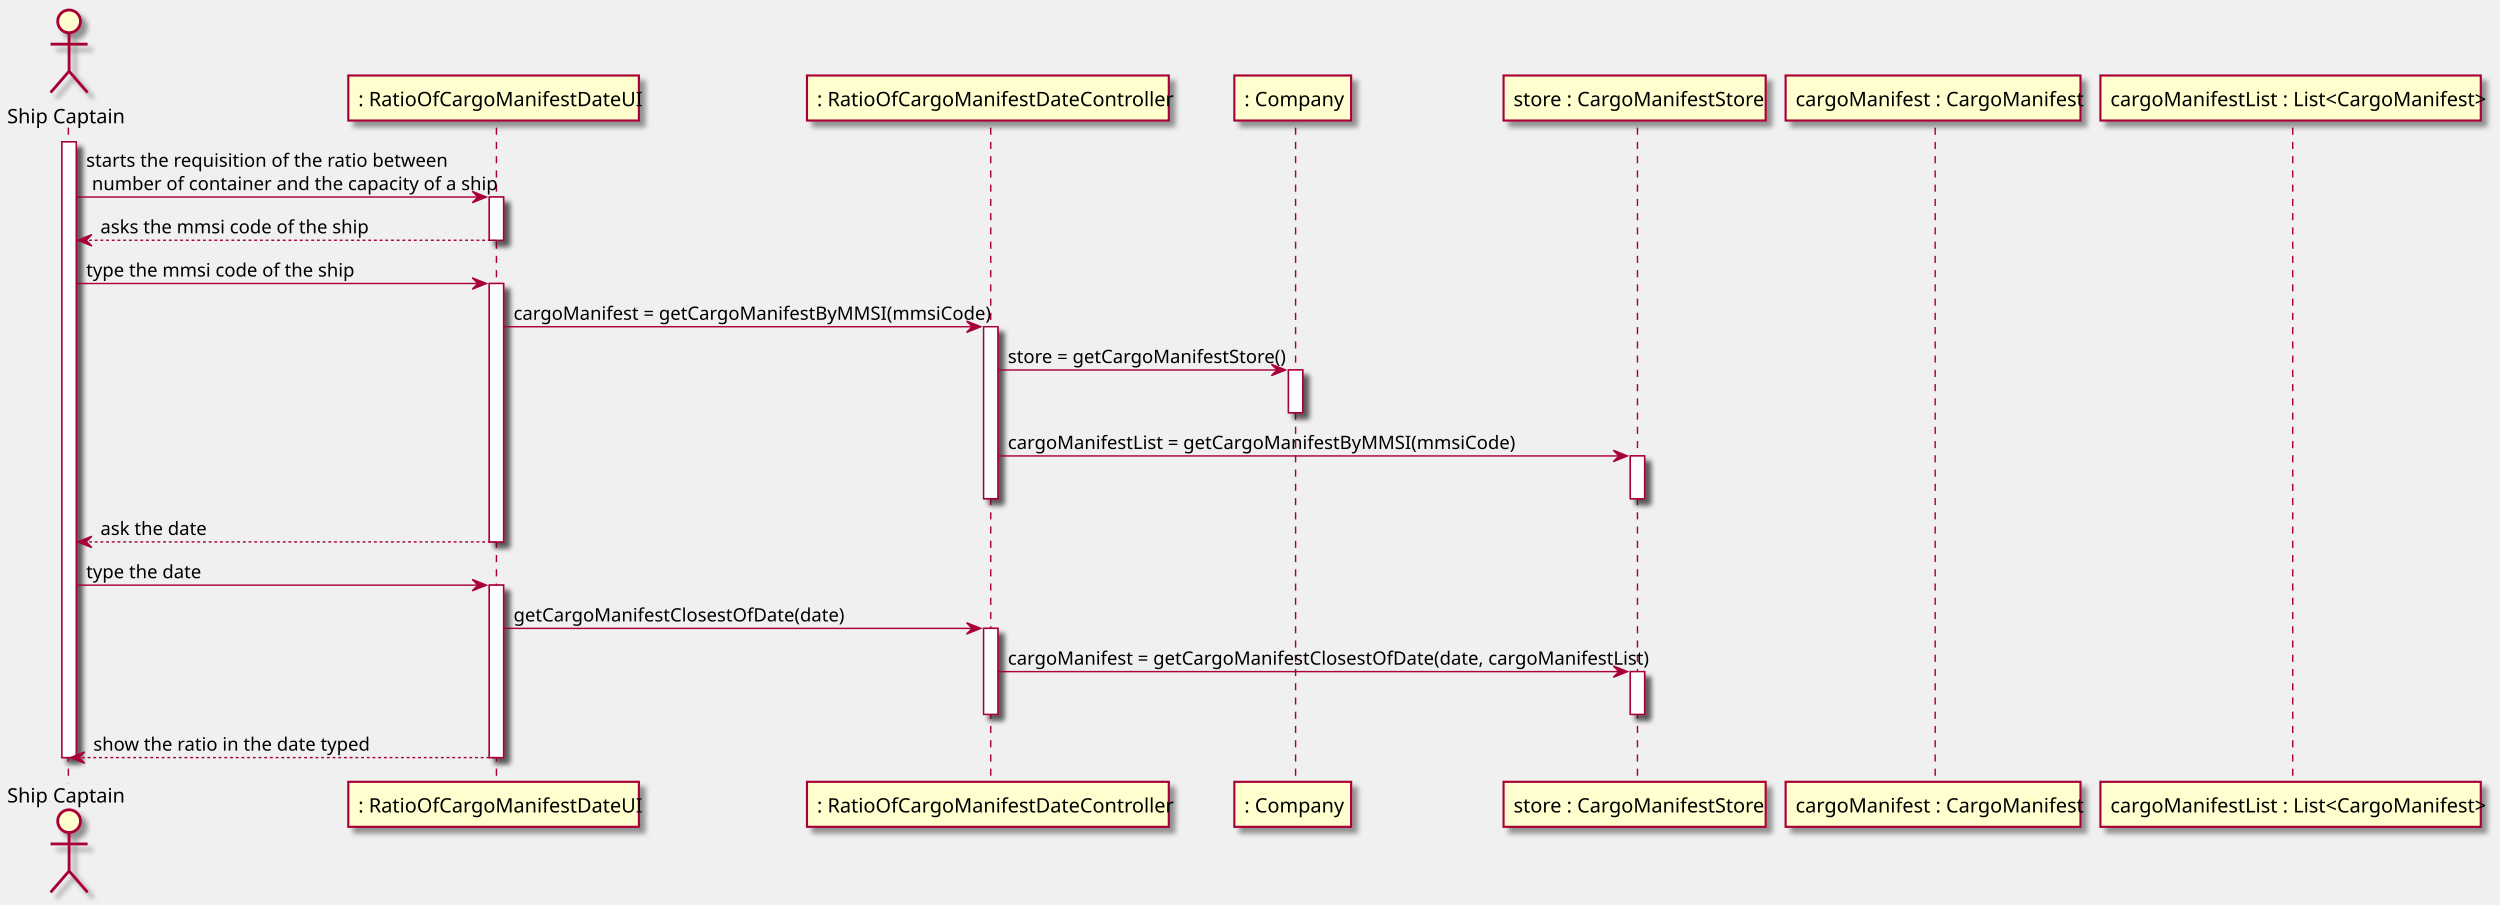
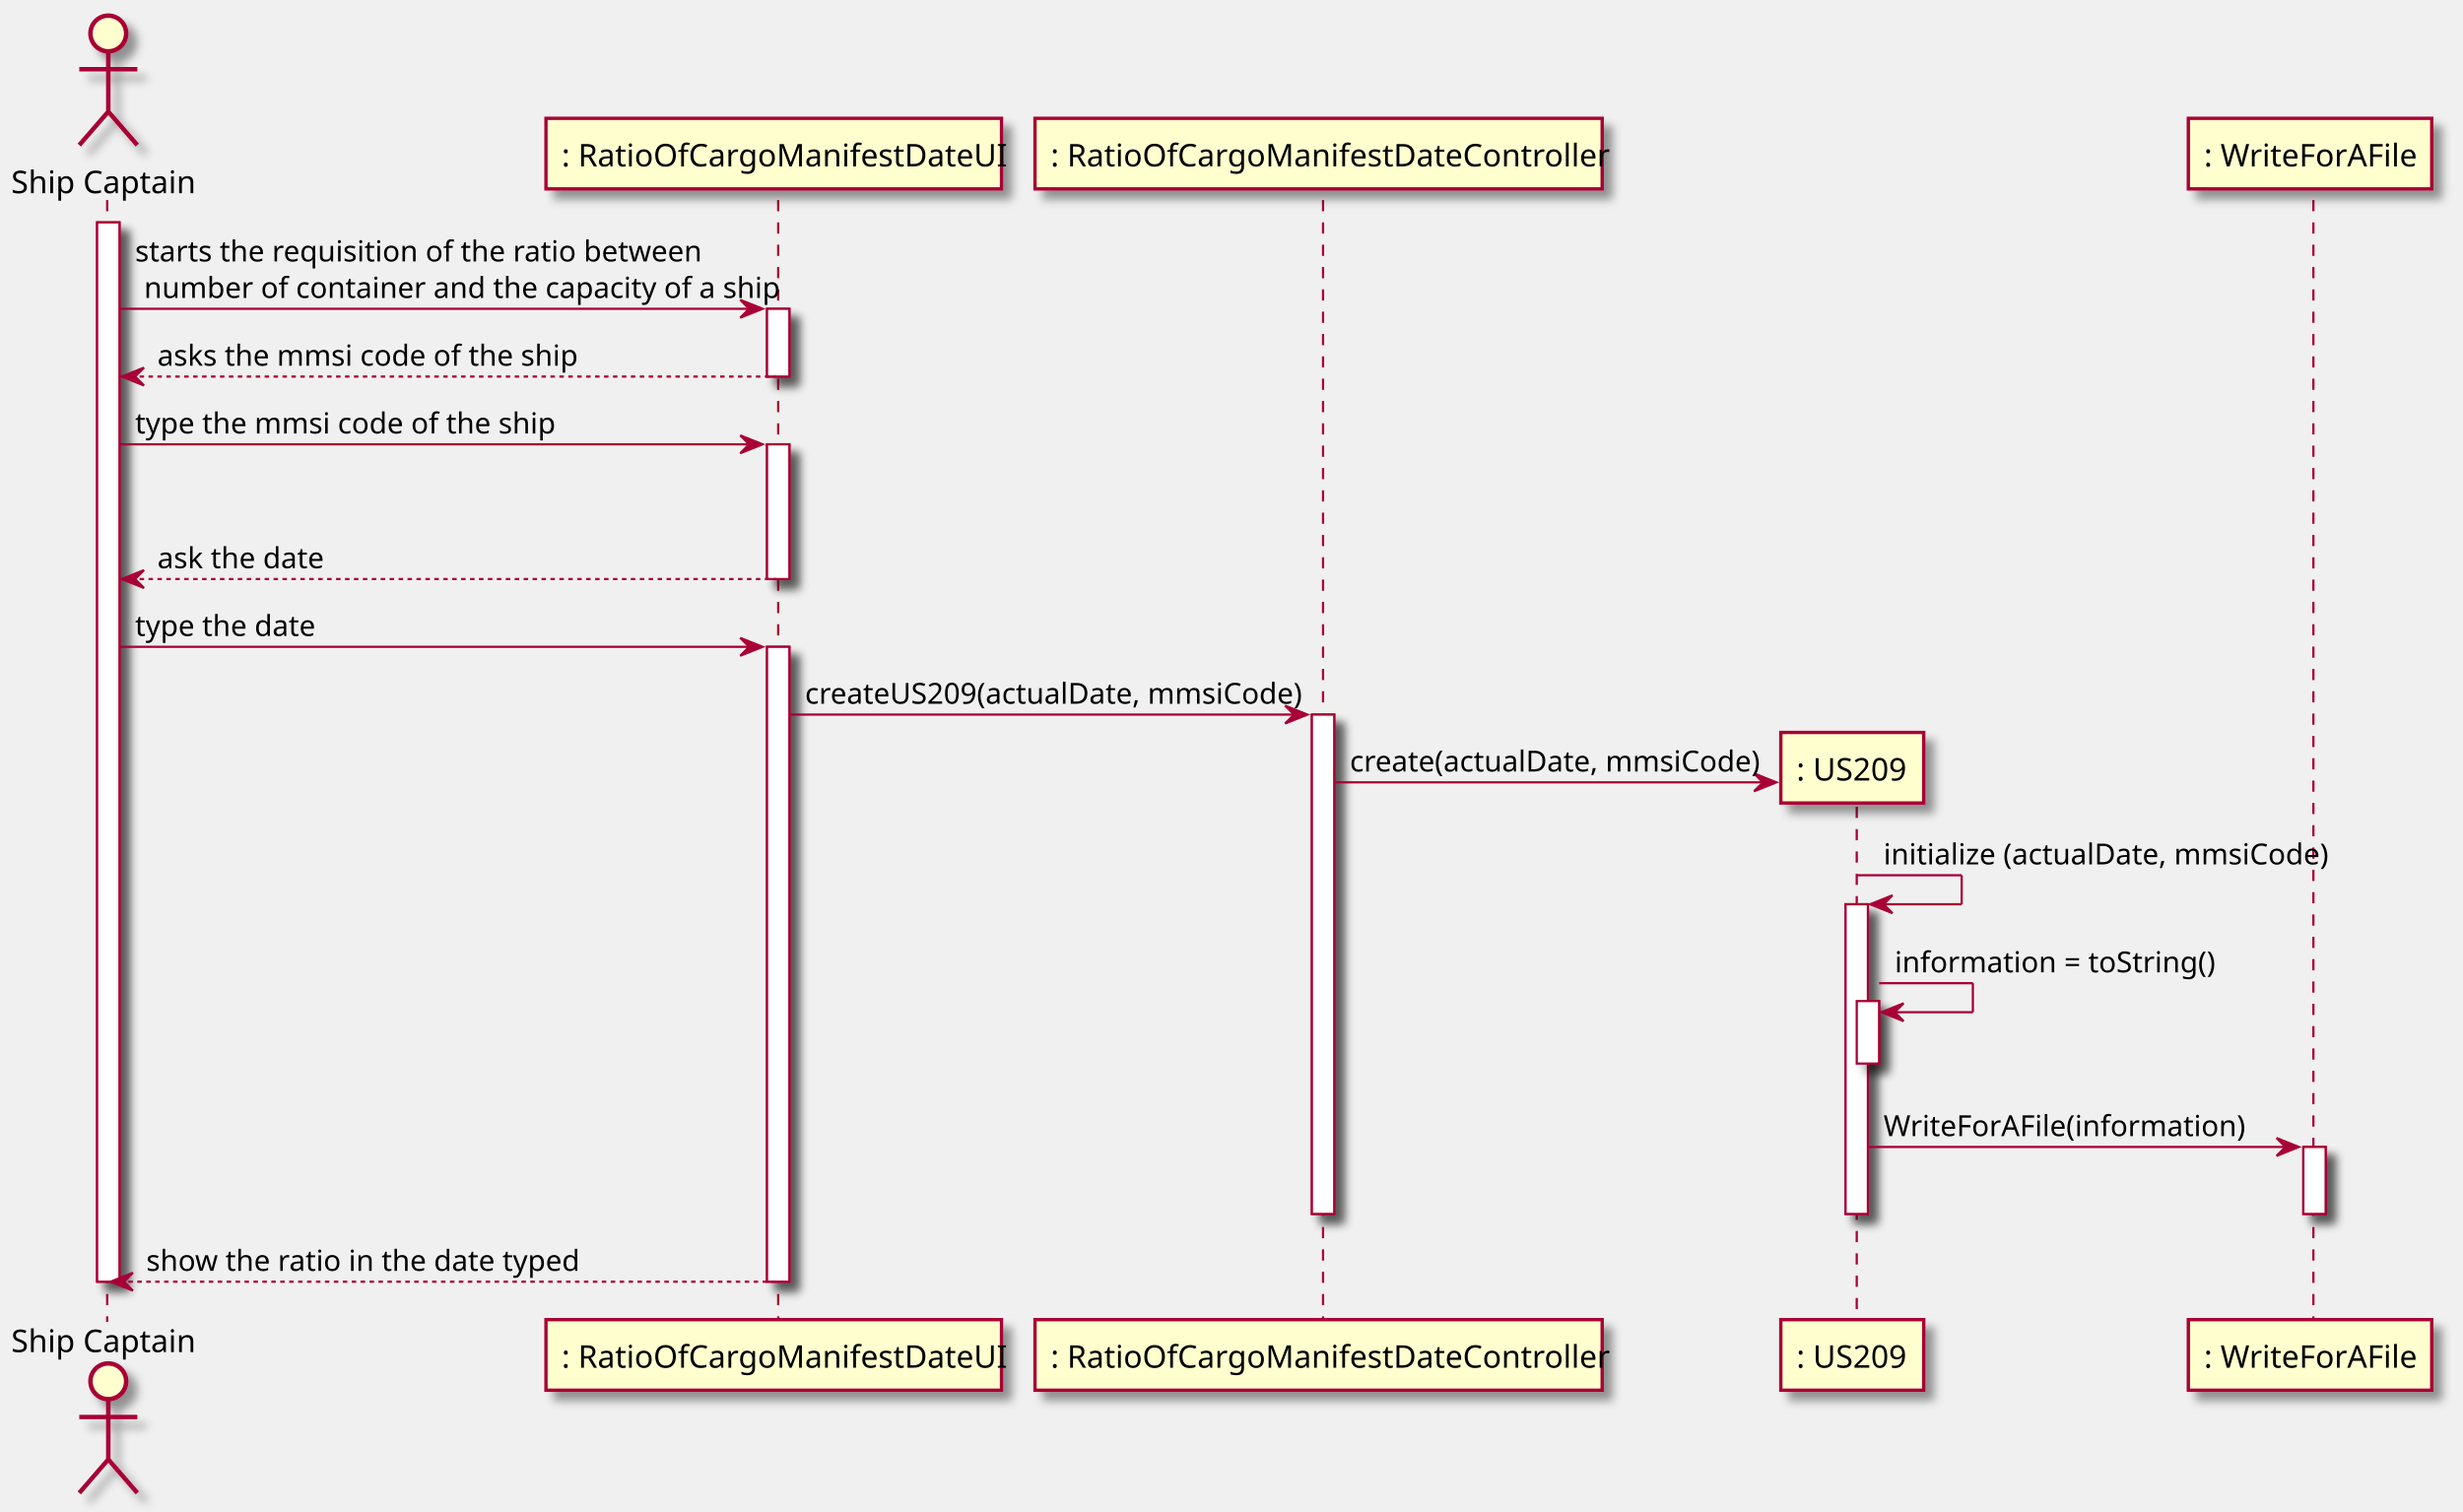
- <svg xmlns="http://www.w3.org/2000/svg" contentScriptType="application/ecmascript" contentStyleType="text/css" height="635px" preserveAspectRatio="none" style="width:1755px;height:635px;background:#FFFFFF;" version="1.1" viewBox="0 0 1755 635" width="1755px" zoomAndPan="magnify">
+ <svg xmlns="http://www.w3.org/2000/svg" contentScriptType="application/ecmascript" contentStyleType="text/css" height="677px" preserveAspectRatio="none" style="width:1103px;height:677px;background:#FFFFFF;" version="1.1" viewBox="0 0 1103 677" width="1103px" zoomAndPan="magnify">
  <defs>
-     <filter height="300%" id="f5b1xkedixdyj" width="300%" x="-1" y="-1">
+     <filter height="300%" id="funsld6o0gm8p" width="300%" x="-1" y="-1">
      <feGaussianBlur result="blurOut" stdDeviation="2.0" />
      <feColorMatrix in="blurOut" result="blurOut2" type="matrix" values="0 0 0 0 0 0 0 0 0 0 0 0 0 0 0 0 0 0 .4 0" />
      <feOffset dx="4.0" dy="4.0" in="blurOut2" result="blurOut3" />
      <feBlend in="SourceGraphic" in2="blurOut3" mode="normal" />
    </filter>
  </defs>
  <g>
-     <rect fill="#FFFFFF" filter="url(#f5b1xkedixdyj)" height="432.219" style="stroke:#A80036;stroke-width:1.0;" width="10" x="43.5" y="99.609" />
-     <rect fill="#FFFFFF" filter="url(#f5b1xkedixdyj)" height="30.352" style="stroke:#A80036;stroke-width:1.0;" width="10" x="343.5" y="138.312" />
-     <rect fill="#FFFFFF" filter="url(#f5b1xkedixdyj)" height="181.406" style="stroke:#A80036;stroke-width:1.0;" width="10" x="343.5" y="199.016" />
-     <rect fill="#FFFFFF" filter="url(#f5b1xkedixdyj)" height="121.055" style="stroke:#A80036;stroke-width:1.0;" width="10" x="343.5" y="410.773" />
-     <rect fill="#FFFFFF" filter="url(#f5b1xkedixdyj)" height="120.703" style="stroke:#A80036;stroke-width:1.0;" width="10" x="690.5" y="229.367" />
-     <rect fill="#FFFFFF" filter="url(#f5b1xkedixdyj)" height="60.352" style="stroke:#A80036;stroke-width:1.0;" width="10" x="690.5" y="441.125" />
-     <rect fill="#FFFFFF" filter="url(#f5b1xkedixdyj)" height="30" style="stroke:#A80036;stroke-width:1.0;" width="10" x="904.5" y="259.719" />
-     <rect fill="#FFFFFF" filter="url(#f5b1xkedixdyj)" height="30" style="stroke:#A80036;stroke-width:1.0;" width="10" x="1144.5" y="320.07" />
-     <rect fill="#FFFFFF" filter="url(#f5b1xkedixdyj)" height="30" style="stroke:#A80036;stroke-width:1.0;" width="10" x="1144.5" y="471.477" />
-     <line style="stroke:#A80036;stroke-width:1.0;stroke-dasharray:5.0,5.0;" x1="48" x2="48" y1="89.609" y2="549.828" />
-     <line style="stroke:#A80036;stroke-width:1.0;stroke-dasharray:5.0,5.0;" x1="348.5" x2="348.5" y1="89.609" y2="549.828" />
-     <line style="stroke:#A80036;stroke-width:1.0;stroke-dasharray:5.0,5.0;" x1="695.5" x2="695.5" y1="89.609" y2="549.828" />
-     <line style="stroke:#A80036;stroke-width:1.0;stroke-dasharray:5.0,5.0;" x1="909.5" x2="909.5" y1="89.609" y2="549.828" />
-     <line style="stroke:#A80036;stroke-width:1.0;stroke-dasharray:5.0,5.0;" x1="1149.5" x2="1149.5" y1="89.609" y2="549.828" />
-     <line style="stroke:#A80036;stroke-width:1.0;stroke-dasharray:5.0,5.0;" x1="1358.5" x2="1358.5" y1="89.609" y2="549.828" />
-     <line style="stroke:#A80036;stroke-width:1.0;stroke-dasharray:5.0,5.0;" x1="1609.5" x2="1609.5" y1="89.609" y2="549.828" />
+     <rect fill="#FFFFFF" filter="url(#funsld6o0gm8p)" height="474.477" style="stroke:#A80036;stroke-width:1.0;" width="10" x="43.5" y="99.609" />
+     <rect fill="#FFFFFF" filter="url(#funsld6o0gm8p)" height="30.352" style="stroke:#A80036;stroke-width:1.0;" width="10" x="343.5" y="138.312" />
+     <rect fill="#FFFFFF" filter="url(#funsld6o0gm8p)" height="60.352" style="stroke:#A80036;stroke-width:1.0;" width="10" x="343.5" y="199.016" />
+     <rect fill="#FFFFFF" filter="url(#funsld6o0gm8p)" height="284.367" style="stroke:#A80036;stroke-width:1.0;" width="10" x="343.5" y="289.719" />
+     <rect fill="#FFFFFF" filter="url(#funsld6o0gm8p)" height="223.664" style="stroke:#A80036;stroke-width:1.0;" width="10" x="587.5" y="320.07" />
+     <rect fill="#FFFFFF" filter="url(#funsld6o0gm8p)" height="138.703" style="stroke:#A80036;stroke-width:1.0;" width="10" x="826.5" y="405.031" />
+     <rect fill="#FFFFFF" filter="url(#funsld6o0gm8p)" height="28" style="stroke:#A80036;stroke-width:1.0;" width="10" x="831.5" y="448.383" />
+     <rect fill="#FFFFFF" filter="url(#funsld6o0gm8p)" height="30" style="stroke:#A80036;stroke-width:1.0;" width="10" x="1031.5" y="513.734" />
+     <line style="stroke:#A80036;stroke-width:1.0;stroke-dasharray:5.0,5.0;" x1="48" x2="48" y1="89.609" y2="592.086" />
+     <line style="stroke:#A80036;stroke-width:1.0;stroke-dasharray:5.0,5.0;" x1="348.5" x2="348.5" y1="89.609" y2="592.086" />
+     <line style="stroke:#A80036;stroke-width:1.0;stroke-dasharray:5.0,5.0;" x1="592.5" x2="592.5" y1="89.609" y2="592.086" />
+     <line style="stroke:#A80036;stroke-width:1.0;stroke-dasharray:5.0,5.0;" x1="831.5" x2="831.5" y1="361.375" y2="592.086" />
+     <line style="stroke:#A80036;stroke-width:1.0;stroke-dasharray:5.0,5.0;" x1="1036" x2="1036" y1="89.609" y2="592.086" />
    <text fill="#000000" font-family="sans-serif" font-size="14" lengthAdjust="spacing" textLength="81" x="5" y="86.533">Ship Captain</text>
-     <ellipse cx="48.5" cy="15" fill="#FEFECE" filter="url(#f5b1xkedixdyj)" rx="8" ry="8" style="stroke:#A80036;stroke-width:2.0;" />
-     <path d="M48.5,23 L48.5,50 M35.5,31 L61.5,31 M48.5,50 L35.5,65 M48.5,50 L61.5,65 " fill="none" filter="url(#f5b1xkedixdyj)" style="stroke:#A80036;stroke-width:2.0;" />
-     <text fill="#000000" font-family="sans-serif" font-size="14" lengthAdjust="spacing" textLength="81" x="5" y="563.361">Ship Captain</text>
-     <ellipse cx="48.5" cy="576.438" fill="#FEFECE" filter="url(#f5b1xkedixdyj)" rx="8" ry="8" style="stroke:#A80036;stroke-width:2.0;" />
-     <path d="M48.5,584.438 L48.5,611.438 M35.5,592.438 L61.5,592.438 M48.5,611.438 L35.5,626.438 M48.5,611.438 L61.5,626.438 " fill="none" filter="url(#f5b1xkedixdyj)" style="stroke:#A80036;stroke-width:2.0;" />
-     <rect fill="#FEFECE" filter="url(#f5b1xkedixdyj)" height="31.609" style="stroke:#A80036;stroke-width:1.5;" width="204" x="244.5" y="53" />
+     <ellipse cx="48.5" cy="15" fill="#FEFECE" filter="url(#funsld6o0gm8p)" rx="8" ry="8" style="stroke:#A80036;stroke-width:2.0;" />
+     <path d="M48.5,23 L48.5,50 M35.5,31 L61.5,31 M48.5,50 L35.5,65 M48.5,50 L61.5,65 " fill="none" filter="url(#funsld6o0gm8p)" style="stroke:#A80036;stroke-width:2.0;" />
+     <text fill="#000000" font-family="sans-serif" font-size="14" lengthAdjust="spacing" textLength="81" x="5" y="605.619">Ship Captain</text>
+     <ellipse cx="48.5" cy="618.695" fill="#FEFECE" filter="url(#funsld6o0gm8p)" rx="8" ry="8" style="stroke:#A80036;stroke-width:2.0;" />
+     <path d="M48.5,626.695 L48.5,653.695 M35.5,634.695 L61.5,634.695 M48.5,653.695 L35.5,668.695 M48.5,653.695 L61.5,668.695 " fill="none" filter="url(#funsld6o0gm8p)" style="stroke:#A80036;stroke-width:2.0;" />
+     <rect fill="#FEFECE" filter="url(#funsld6o0gm8p)" height="31.609" style="stroke:#A80036;stroke-width:1.5;" width="204" x="244.5" y="53" />
    <text fill="#000000" font-family="sans-serif" font-size="14" lengthAdjust="spacing" textLength="190" x="251.5" y="74.533">: RatioOfCargoManifestDateUI</text>
-     <rect fill="#FEFECE" filter="url(#f5b1xkedixdyj)" height="31.609" style="stroke:#A80036;stroke-width:1.5;" width="204" x="244.5" y="548.828" />
-     <text fill="#000000" font-family="sans-serif" font-size="14" lengthAdjust="spacing" textLength="190" x="251.5" y="570.361">: RatioOfCargoManifestDateUI</text>
-     <rect fill="#FEFECE" filter="url(#f5b1xkedixdyj)" height="31.609" style="stroke:#A80036;stroke-width:1.5;" width="254" x="566.5" y="53" />
-     <text fill="#000000" font-family="sans-serif" font-size="14" lengthAdjust="spacing" textLength="240" x="573.5" y="74.533">: RatioOfCargoManifestDateController</text>
-     <rect fill="#FEFECE" filter="url(#f5b1xkedixdyj)" height="31.609" style="stroke:#A80036;stroke-width:1.5;" width="254" x="566.5" y="548.828" />
-     <text fill="#000000" font-family="sans-serif" font-size="14" lengthAdjust="spacing" textLength="240" x="573.5" y="570.361">: RatioOfCargoManifestDateController</text>
-     <rect fill="#FEFECE" filter="url(#f5b1xkedixdyj)" height="31.609" style="stroke:#A80036;stroke-width:1.5;" width="82" x="866.5" y="53" />
-     <text fill="#000000" font-family="sans-serif" font-size="14" lengthAdjust="spacing" textLength="68" x="873.5" y="74.533">: Company</text>
-     <rect fill="#FEFECE" filter="url(#f5b1xkedixdyj)" height="31.609" style="stroke:#A80036;stroke-width:1.5;" width="82" x="866.5" y="548.828" />
-     <text fill="#000000" font-family="sans-serif" font-size="14" lengthAdjust="spacing" textLength="68" x="873.5" y="570.361">: Company</text>
-     <rect fill="#FEFECE" filter="url(#f5b1xkedixdyj)" height="31.609" style="stroke:#A80036;stroke-width:1.5;" width="184" x="1055.5" y="53" />
-     <text fill="#000000" font-family="sans-serif" font-size="14" lengthAdjust="spacing" textLength="170" x="1062.5" y="74.533">store : CargoManifestStore</text>
-     <rect fill="#FEFECE" filter="url(#f5b1xkedixdyj)" height="31.609" style="stroke:#A80036;stroke-width:1.5;" width="184" x="1055.5" y="548.828" />
-     <text fill="#000000" font-family="sans-serif" font-size="14" lengthAdjust="spacing" textLength="170" x="1062.5" y="570.361">store : CargoManifestStore</text>
-     <rect fill="#FEFECE" filter="url(#f5b1xkedixdyj)" height="31.609" style="stroke:#A80036;stroke-width:1.5;" width="207" x="1253.5" y="53" />
-     <text fill="#000000" font-family="sans-serif" font-size="14" lengthAdjust="spacing" textLength="193" x="1260.5" y="74.533">cargoManifest : CargoManifest</text>
-     <rect fill="#FEFECE" filter="url(#f5b1xkedixdyj)" height="31.609" style="stroke:#A80036;stroke-width:1.5;" width="207" x="1253.5" y="548.828" />
-     <text fill="#000000" font-family="sans-serif" font-size="14" lengthAdjust="spacing" textLength="193" x="1260.5" y="570.361">cargoManifest : CargoManifest</text>
-     <rect fill="#FEFECE" filter="url(#f5b1xkedixdyj)" height="31.609" style="stroke:#A80036;stroke-width:1.5;" width="267" x="1474.5" y="53" />
-     <text fill="#000000" font-family="sans-serif" font-size="14" lengthAdjust="spacing" textLength="253" x="1481.5" y="74.533">cargoManifestList : List&lt;CargoManifest&gt;</text>
-     <rect fill="#FEFECE" filter="url(#f5b1xkedixdyj)" height="31.609" style="stroke:#A80036;stroke-width:1.5;" width="267" x="1474.5" y="548.828" />
-     <text fill="#000000" font-family="sans-serif" font-size="14" lengthAdjust="spacing" textLength="253" x="1481.5" y="570.361">cargoManifestList : List&lt;CargoManifest&gt;</text>
-     <rect fill="#FFFFFF" filter="url(#f5b1xkedixdyj)" height="432.219" style="stroke:#A80036;stroke-width:1.0;" width="10" x="43.5" y="99.609" />
-     <rect fill="#FFFFFF" filter="url(#f5b1xkedixdyj)" height="30.352" style="stroke:#A80036;stroke-width:1.0;" width="10" x="343.5" y="138.312" />
-     <rect fill="#FFFFFF" filter="url(#f5b1xkedixdyj)" height="181.406" style="stroke:#A80036;stroke-width:1.0;" width="10" x="343.5" y="199.016" />
-     <rect fill="#FFFFFF" filter="url(#f5b1xkedixdyj)" height="121.055" style="stroke:#A80036;stroke-width:1.0;" width="10" x="343.5" y="410.773" />
-     <rect fill="#FFFFFF" filter="url(#f5b1xkedixdyj)" height="120.703" style="stroke:#A80036;stroke-width:1.0;" width="10" x="690.5" y="229.367" />
-     <rect fill="#FFFFFF" filter="url(#f5b1xkedixdyj)" height="60.352" style="stroke:#A80036;stroke-width:1.0;" width="10" x="690.5" y="441.125" />
-     <rect fill="#FFFFFF" filter="url(#f5b1xkedixdyj)" height="30" style="stroke:#A80036;stroke-width:1.0;" width="10" x="904.5" y="259.719" />
-     <rect fill="#FFFFFF" filter="url(#f5b1xkedixdyj)" height="30" style="stroke:#A80036;stroke-width:1.0;" width="10" x="1144.5" y="320.07" />
-     <rect fill="#FFFFFF" filter="url(#f5b1xkedixdyj)" height="30" style="stroke:#A80036;stroke-width:1.0;" width="10" x="1144.5" y="471.477" />
+     <rect fill="#FEFECE" filter="url(#funsld6o0gm8p)" height="31.609" style="stroke:#A80036;stroke-width:1.5;" width="204" x="244.5" y="591.086" />
+     <text fill="#000000" font-family="sans-serif" font-size="14" lengthAdjust="spacing" textLength="190" x="251.5" y="612.619">: RatioOfCargoManifestDateUI</text>
+     <rect fill="#FEFECE" filter="url(#funsld6o0gm8p)" height="31.609" style="stroke:#A80036;stroke-width:1.5;" width="254" x="463.5" y="53" />
+     <text fill="#000000" font-family="sans-serif" font-size="14" lengthAdjust="spacing" textLength="240" x="470.5" y="74.533">: RatioOfCargoManifestDateController</text>
+     <rect fill="#FEFECE" filter="url(#funsld6o0gm8p)" height="31.609" style="stroke:#A80036;stroke-width:1.5;" width="254" x="463.5" y="591.086" />
+     <text fill="#000000" font-family="sans-serif" font-size="14" lengthAdjust="spacing" textLength="240" x="470.5" y="612.619">: RatioOfCargoManifestDateController</text>
+     <rect fill="#FEFECE" filter="url(#funsld6o0gm8p)" height="31.609" style="stroke:#A80036;stroke-width:1.5;" width="64" x="797.5" y="591.086" />
+     <text fill="#000000" font-family="sans-serif" font-size="14" lengthAdjust="spacing" textLength="50" x="804.5" y="612.619">: US209</text>
+     <rect fill="#FEFECE" filter="url(#funsld6o0gm8p)" height="31.609" style="stroke:#A80036;stroke-width:1.5;" width="109" x="980" y="53" />
+     <text fill="#000000" font-family="sans-serif" font-size="14" lengthAdjust="spacing" textLength="95" x="987" y="74.533">: WriteForAFile</text>
+     <rect fill="#FEFECE" filter="url(#funsld6o0gm8p)" height="31.609" style="stroke:#A80036;stroke-width:1.5;" width="109" x="980" y="591.086" />
+     <text fill="#000000" font-family="sans-serif" font-size="14" lengthAdjust="spacing" textLength="95" x="987" y="612.619">: WriteForAFile</text>
+     <rect fill="#FFFFFF" filter="url(#funsld6o0gm8p)" height="474.477" style="stroke:#A80036;stroke-width:1.0;" width="10" x="43.5" y="99.609" />
+     <rect fill="#FFFFFF" filter="url(#funsld6o0gm8p)" height="30.352" style="stroke:#A80036;stroke-width:1.0;" width="10" x="343.5" y="138.312" />
+     <rect fill="#FFFFFF" filter="url(#funsld6o0gm8p)" height="60.352" style="stroke:#A80036;stroke-width:1.0;" width="10" x="343.5" y="199.016" />
+     <rect fill="#FFFFFF" filter="url(#funsld6o0gm8p)" height="284.367" style="stroke:#A80036;stroke-width:1.0;" width="10" x="343.5" y="289.719" />
+     <rect fill="#FFFFFF" filter="url(#funsld6o0gm8p)" height="223.664" style="stroke:#A80036;stroke-width:1.0;" width="10" x="587.5" y="320.07" />
+     <rect fill="#FFFFFF" filter="url(#funsld6o0gm8p)" height="138.703" style="stroke:#A80036;stroke-width:1.0;" width="10" x="826.5" y="405.031" />
+     <rect fill="#FFFFFF" filter="url(#funsld6o0gm8p)" height="28" style="stroke:#A80036;stroke-width:1.0;" width="10" x="831.5" y="448.383" />
+     <rect fill="#FFFFFF" filter="url(#funsld6o0gm8p)" height="30" style="stroke:#A80036;stroke-width:1.0;" width="10" x="1031.5" y="513.734" />
    <polygon fill="#A80036" points="331.5,134.312,341.5,138.312,331.5,142.312,335.5,138.312" style="stroke:#A80036;stroke-width:1.0;" />
    <line style="stroke:#A80036;stroke-width:1.0;" x1="53.5" x2="337.5" y1="138.312" y2="138.312" />
    <text fill="#000000" font-family="sans-serif" font-size="13" lengthAdjust="spacing" textLength="235" x="60.5" y="117.105">starts the requisition of the ratio between</text>
    <text fill="#000000" font-family="sans-serif" font-size="13" lengthAdjust="spacing" textLength="267" x="64.5" y="133.456">number of container and the capacity of a ship</text>
    <polygon fill="#A80036" points="64.5,164.664,54.5,168.664,64.5,172.664,60.5,168.664" style="stroke:#A80036;stroke-width:1.0;" />
    <line style="stroke:#A80036;stroke-width:1.0;stroke-dasharray:2.0,2.0;" x1="58.5" x2="347.5" y1="168.664" y2="168.664" />
    <text fill="#000000" font-family="sans-serif" font-size="13" lengthAdjust="spacing" textLength="182" x="70.5" y="163.808">asks the mmsi code of the ship</text>
    <polygon fill="#A80036" points="331.5,195.016,341.5,199.016,331.5,203.016,335.5,199.016" style="stroke:#A80036;stroke-width:1.0;" />
    <line style="stroke:#A80036;stroke-width:1.0;" x1="53.5" x2="337.5" y1="199.016" y2="199.016" />
    <text fill="#000000" font-family="sans-serif" font-size="13" lengthAdjust="spacing" textLength="179" x="60.5" y="194.159">type the mmsi code of the ship</text>
-     <polygon fill="#A80036" points="678.5,225.367,688.5,229.367,678.5,233.367,682.5,229.367" style="stroke:#A80036;stroke-width:1.0;" />
-     <line style="stroke:#A80036;stroke-width:1.0;" x1="353.5" x2="684.5" y1="229.367" y2="229.367" />
-     <text fill="#000000" font-family="sans-serif" font-size="13" lengthAdjust="spacing" textLength="318" x="360.5" y="224.511">cargoManifest = getCargoManifestByMMSI(mmsiCode)</text>
-     <polygon fill="#A80036" points="892.5,255.719,902.5,259.719,892.5,263.719,896.5,259.719" style="stroke:#A80036;stroke-width:1.0;" />
-     <line style="stroke:#A80036;stroke-width:1.0;" x1="700.5" x2="898.5" y1="259.719" y2="259.719" />
-     <text fill="#000000" font-family="sans-serif" font-size="13" lengthAdjust="spacing" textLength="185" x="707.5" y="254.862">store = getCargoManifestStore()</text>
-     <polygon fill="#A80036" points="1132.5,316.07,1142.5,320.07,1132.5,324.07,1136.5,320.07" style="stroke:#A80036;stroke-width:1.0;" />
-     <line style="stroke:#A80036;stroke-width:1.0;" x1="700.5" x2="1138.5" y1="320.07" y2="320.07" />
-     <text fill="#000000" font-family="sans-serif" font-size="13" lengthAdjust="spacing" textLength="339" x="707.5" y="315.214">cargoManifestList = getCargoManifestByMMSI(mmsiCode)</text>
-     <polygon fill="#A80036" points="64.5,376.422,54.5,380.422,64.5,384.422,60.5,380.422" style="stroke:#A80036;stroke-width:1.0;" />
-     <line style="stroke:#A80036;stroke-width:1.0;stroke-dasharray:2.0,2.0;" x1="58.5" x2="347.5" y1="380.422" y2="380.422" />
-     <text fill="#000000" font-family="sans-serif" font-size="13" lengthAdjust="spacing" textLength="72" x="70.5" y="375.565">ask the date</text>
-     <polygon fill="#A80036" points="331.5,406.773,341.5,410.773,331.5,414.773,335.5,410.773" style="stroke:#A80036;stroke-width:1.0;" />
-     <line style="stroke:#A80036;stroke-width:1.0;" x1="53.5" x2="337.5" y1="410.773" y2="410.773" />
-     <text fill="#000000" font-family="sans-serif" font-size="13" lengthAdjust="spacing" textLength="76" x="60.5" y="405.917">type the date</text>
-     <polygon fill="#A80036" points="678.5,437.125,688.5,441.125,678.5,445.125,682.5,441.125" style="stroke:#A80036;stroke-width:1.0;" />
-     <line style="stroke:#A80036;stroke-width:1.0;" x1="353.5" x2="684.5" y1="441.125" y2="441.125" />
-     <text fill="#000000" font-family="sans-serif" font-size="13" lengthAdjust="spacing" textLength="218" x="360.5" y="436.269">getCargoManifestClosestOfDate(date)</text>
-     <polygon fill="#A80036" points="1132.5,467.477,1142.5,471.477,1132.5,475.477,1136.5,471.477" style="stroke:#A80036;stroke-width:1.0;" />
-     <line style="stroke:#A80036;stroke-width:1.0;" x1="700.5" x2="1138.5" y1="471.477" y2="471.477" />
-     <text fill="#000000" font-family="sans-serif" font-size="13" lengthAdjust="spacing" textLength="425" x="707.5" y="466.62">cargoManifest = getCargoManifestClosestOfDate(date, cargoManifestList)</text>
-     <polygon fill="#A80036" points="59.5,527.828,49.5,531.828,59.5,535.828,55.5,531.828" style="stroke:#A80036;stroke-width:1.0;" />
-     <line style="stroke:#A80036;stroke-width:1.0;stroke-dasharray:2.0,2.0;" x1="53.5" x2="347.5" y1="531.828" y2="531.828" />
-     <text fill="#000000" font-family="sans-serif" font-size="13" lengthAdjust="spacing" textLength="182" x="65.5" y="526.972">show the ratio in the date typed</text>
+     <polygon fill="#A80036" points="64.5,255.367,54.5,259.367,64.5,263.367,60.5,259.367" style="stroke:#A80036;stroke-width:1.0;" />
+     <line style="stroke:#A80036;stroke-width:1.0;stroke-dasharray:2.0,2.0;" x1="58.5" x2="347.5" y1="259.367" y2="259.367" />
+     <text fill="#000000" font-family="sans-serif" font-size="13" lengthAdjust="spacing" textLength="72" x="70.5" y="254.511">ask the date</text>
+     <polygon fill="#A80036" points="331.5,285.719,341.5,289.719,331.5,293.719,335.5,289.719" style="stroke:#A80036;stroke-width:1.0;" />
+     <line style="stroke:#A80036;stroke-width:1.0;" x1="53.5" x2="337.5" y1="289.719" y2="289.719" />
+     <text fill="#000000" font-family="sans-serif" font-size="13" lengthAdjust="spacing" textLength="76" x="60.5" y="284.862">type the date</text>
+     <polygon fill="#A80036" points="575.5,316.07,585.5,320.07,575.5,324.07,579.5,320.07" style="stroke:#A80036;stroke-width:1.0;" />
+     <line style="stroke:#A80036;stroke-width:1.0;" x1="353.5" x2="581.5" y1="320.07" y2="320.07" />
+     <text fill="#000000" font-family="sans-serif" font-size="13" lengthAdjust="spacing" textLength="215" x="360.5" y="315.214">createUS209(actualDate, mmsiCode)</text>
+     <polygon fill="#A80036" points="785.5,346.422,795.5,350.422,785.5,354.422,789.5,350.422" style="stroke:#A80036;stroke-width:1.0;" />
+     <line style="stroke:#A80036;stroke-width:1.0;" x1="597.5" x2="791.5" y1="350.422" y2="350.422" />
+     <text fill="#000000" font-family="sans-serif" font-size="13" lengthAdjust="spacing" textLength="176" x="604.5" y="345.565">create(actualDate, mmsiCode)</text>
+     <rect fill="#FEFECE" filter="url(#funsld6o0gm8p)" height="31.609" style="stroke:#A80036;stroke-width:1.5;" width="64" x="797.5" y="328.07" />
+     <text fill="#000000" font-family="sans-serif" font-size="14" lengthAdjust="spacing" textLength="50" x="804.5" y="349.603">: US209</text>
+     <line style="stroke:#A80036;stroke-width:1.0;" x1="831.5" x2="878.5" y1="392.031" y2="392.031" />
+     <line style="stroke:#A80036;stroke-width:1.0;" x1="878.5" x2="878.5" y1="392.031" y2="405.031" />
+     <line style="stroke:#A80036;stroke-width:1.0;" x1="837.5" x2="878.5" y1="405.031" y2="405.031" />
+     <polygon fill="#A80036" points="847.5,401.031,837.5,405.031,847.5,409.031,843.5,405.031" style="stroke:#A80036;stroke-width:1.0;" />
+     <text fill="#000000" font-family="sans-serif" font-size="13" lengthAdjust="spacing" textLength="191" x="843.5" y="387.175">initialize (actualDate, mmsiCode)</text>
+     <line style="stroke:#A80036;stroke-width:1.0;" x1="841.5" x2="883.5" y1="440.383" y2="440.383" />
+     <line style="stroke:#A80036;stroke-width:1.0;" x1="883.5" x2="883.5" y1="440.383" y2="453.383" />
+     <line style="stroke:#A80036;stroke-width:1.0;" x1="842.5" x2="883.5" y1="453.383" y2="453.383" />
+     <polygon fill="#A80036" points="852.5,449.383,842.5,453.383,852.5,457.383,848.5,453.383" style="stroke:#A80036;stroke-width:1.0;" />
+     <text fill="#000000" font-family="sans-serif" font-size="13" lengthAdjust="spacing" textLength="132" x="848.5" y="435.526">information = toString()</text>
+     <polygon fill="#A80036" points="1019.5,509.734,1029.5,513.734,1019.5,517.734,1023.5,513.734" style="stroke:#A80036;stroke-width:1.0;" />
+     <line style="stroke:#A80036;stroke-width:1.0;" x1="836.5" x2="1025.5" y1="513.734" y2="513.734" />
+     <text fill="#000000" font-family="sans-serif" font-size="13" lengthAdjust="spacing" textLength="151" x="843.5" y="508.878">WriteForAFile(information)</text>
+     <polygon fill="#A80036" points="59.5,570.086,49.5,574.086,59.5,578.086,55.5,574.086" style="stroke:#A80036;stroke-width:1.0;" />
+     <line style="stroke:#A80036;stroke-width:1.0;stroke-dasharray:2.0,2.0;" x1="53.5" x2="347.5" y1="574.086" y2="574.086" />
+     <text fill="#000000" font-family="sans-serif" font-size="13" lengthAdjust="spacing" textLength="182" x="65.5" y="569.23">show the ratio in the date typed</text>
  </g>
</svg>
